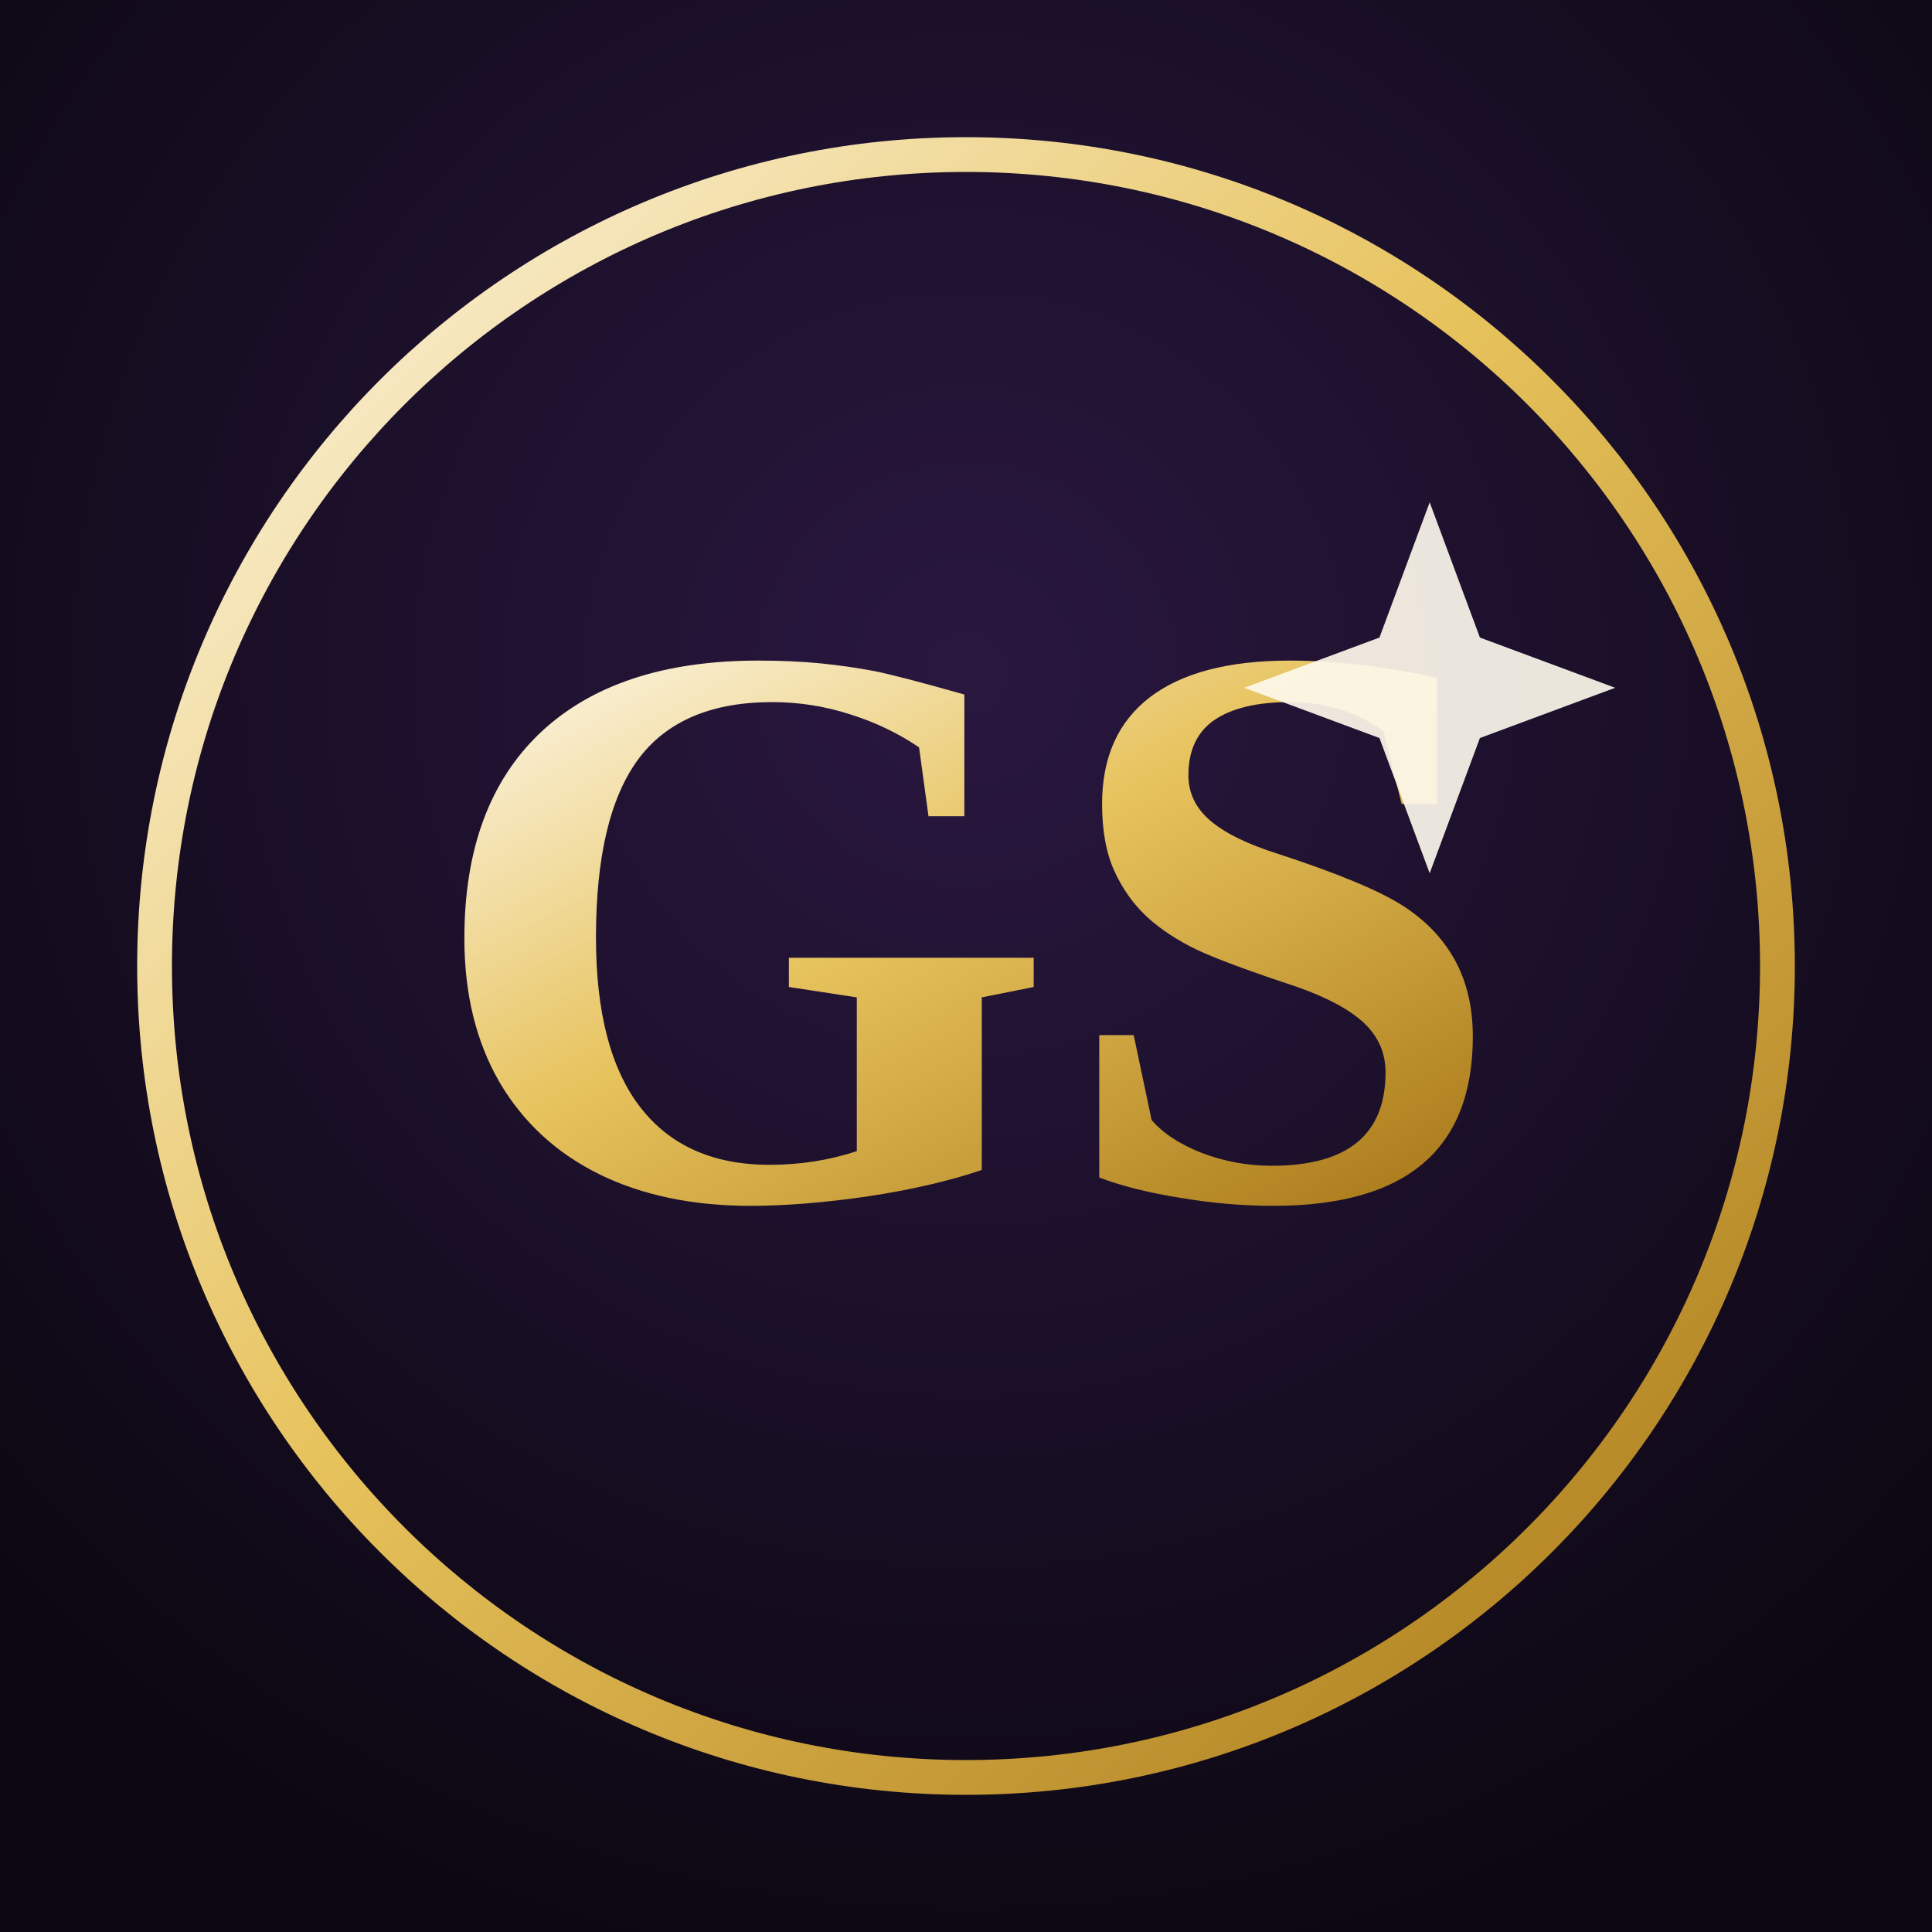
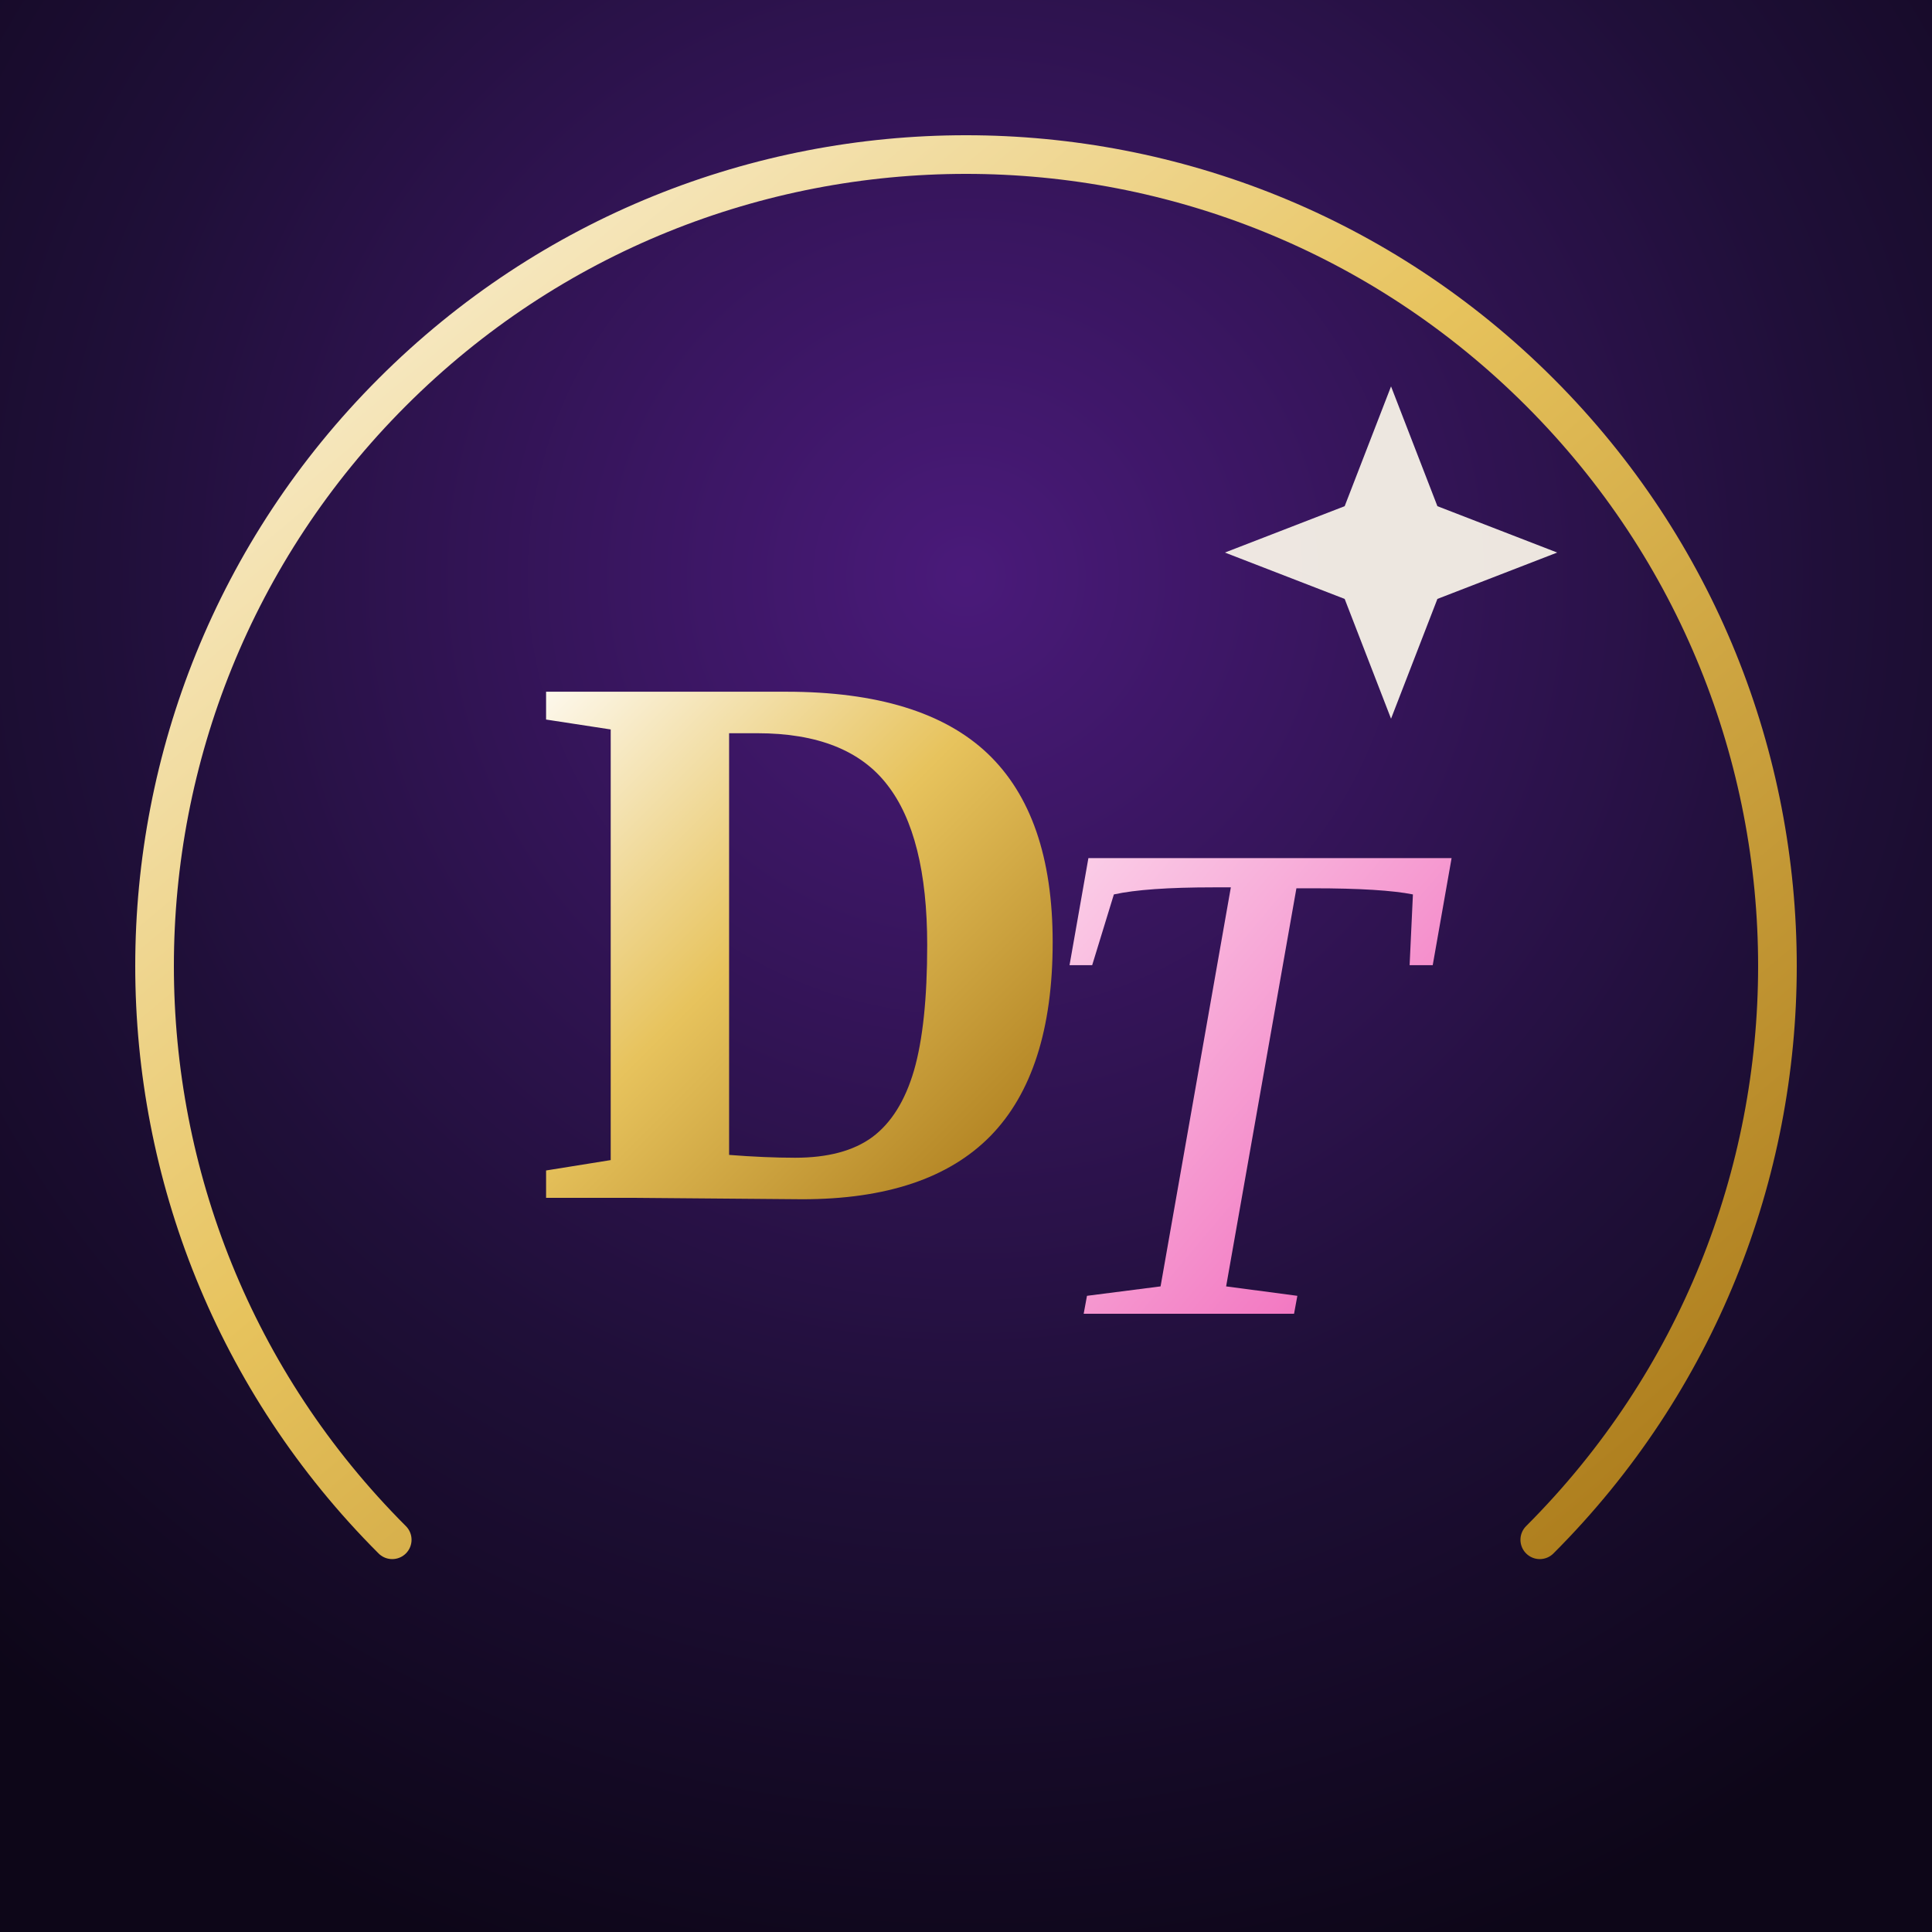
<svg xmlns="http://www.w3.org/2000/svg" width="64" height="64" viewBox="0 0 64 64">
  <defs>
    <linearGradient id="gold" x1="0" y1="0" x2="1" y2="1">
      <stop offset="0%" stop-color="#fdf8ec" />
      <stop offset="45%" stop-color="#e7c35d" />
      <stop offset="100%" stop-color="#a77616" />
    </linearGradient>
-     <radialGradient id="glow" cx="50%" cy="35%" r="70%">
-       <stop offset="0%" stop-color="#2a1740" />
-       <stop offset="100%" stop-color="#0b0710" />
+     <linearGradient id="pink" x1="0" y1="0" x2="1" y2="1">
+       <stop offset="0%" stop-color="#fbcfe8" />
+       <stop offset="100%" stop-color="#f062b8" />
+     </linearGradient>
+     <radialGradient id="glow" cx="50%" cy="30%" r="75%">
+       <stop offset="0%" stop-color="#4a1a7a" />
+       <stop offset="60%" stop-color="#1f0f38" />
+       <stop offset="100%" stop-color="#0d0618" />
    </radialGradient>
  </defs>
  <rect width="64" height="64" fill="url(#glow)" />
-   <circle cx="32" cy="32" r="26.88" fill="none" stroke="url(#gold)" stroke-width="1.152" />
-   <text x="50%" y="50%" dy="7.68" text-anchor="middle" font-family="Georgia, 'Times New Roman', serif" font-weight="600" font-size="26.88" fill="url(#gold)">GS</text>
-   <path d="M47.36 16.64l1.664 4.48 4.48 1.664-4.48 1.664-1.664 4.48-1.664-4.48-4.48-1.664 4.48-1.664z" fill="#fdf8ec" opacity="0.92" />
+   <path d="M12.993 51.007 A26.88 26.88 0 1 1 51.007 51.007" fill="none" stroke="url(#gold)" stroke-width="1.28" stroke-linecap="round" />
+   <text x="26.88" y="39.68" text-anchor="middle" font-family="Georgia, 'Times New Roman', serif" font-weight="600" font-size="25.6" fill="url(#gold)">D</text>
+   <text x="40.32" y="43.52" text-anchor="middle" font-family="Georgia, 'Times New Roman', serif" font-style="italic" font-size="23.04" fill="url(#pink)">T</text>
+   <path d="M46.08 12.8l1.536 3.968 3.968 1.536-3.968 1.536-1.536 3.968-1.536-3.968-3.968-1.536 3.968-1.536z" fill="#fdf8ec" opacity="0.92" />
</svg>
